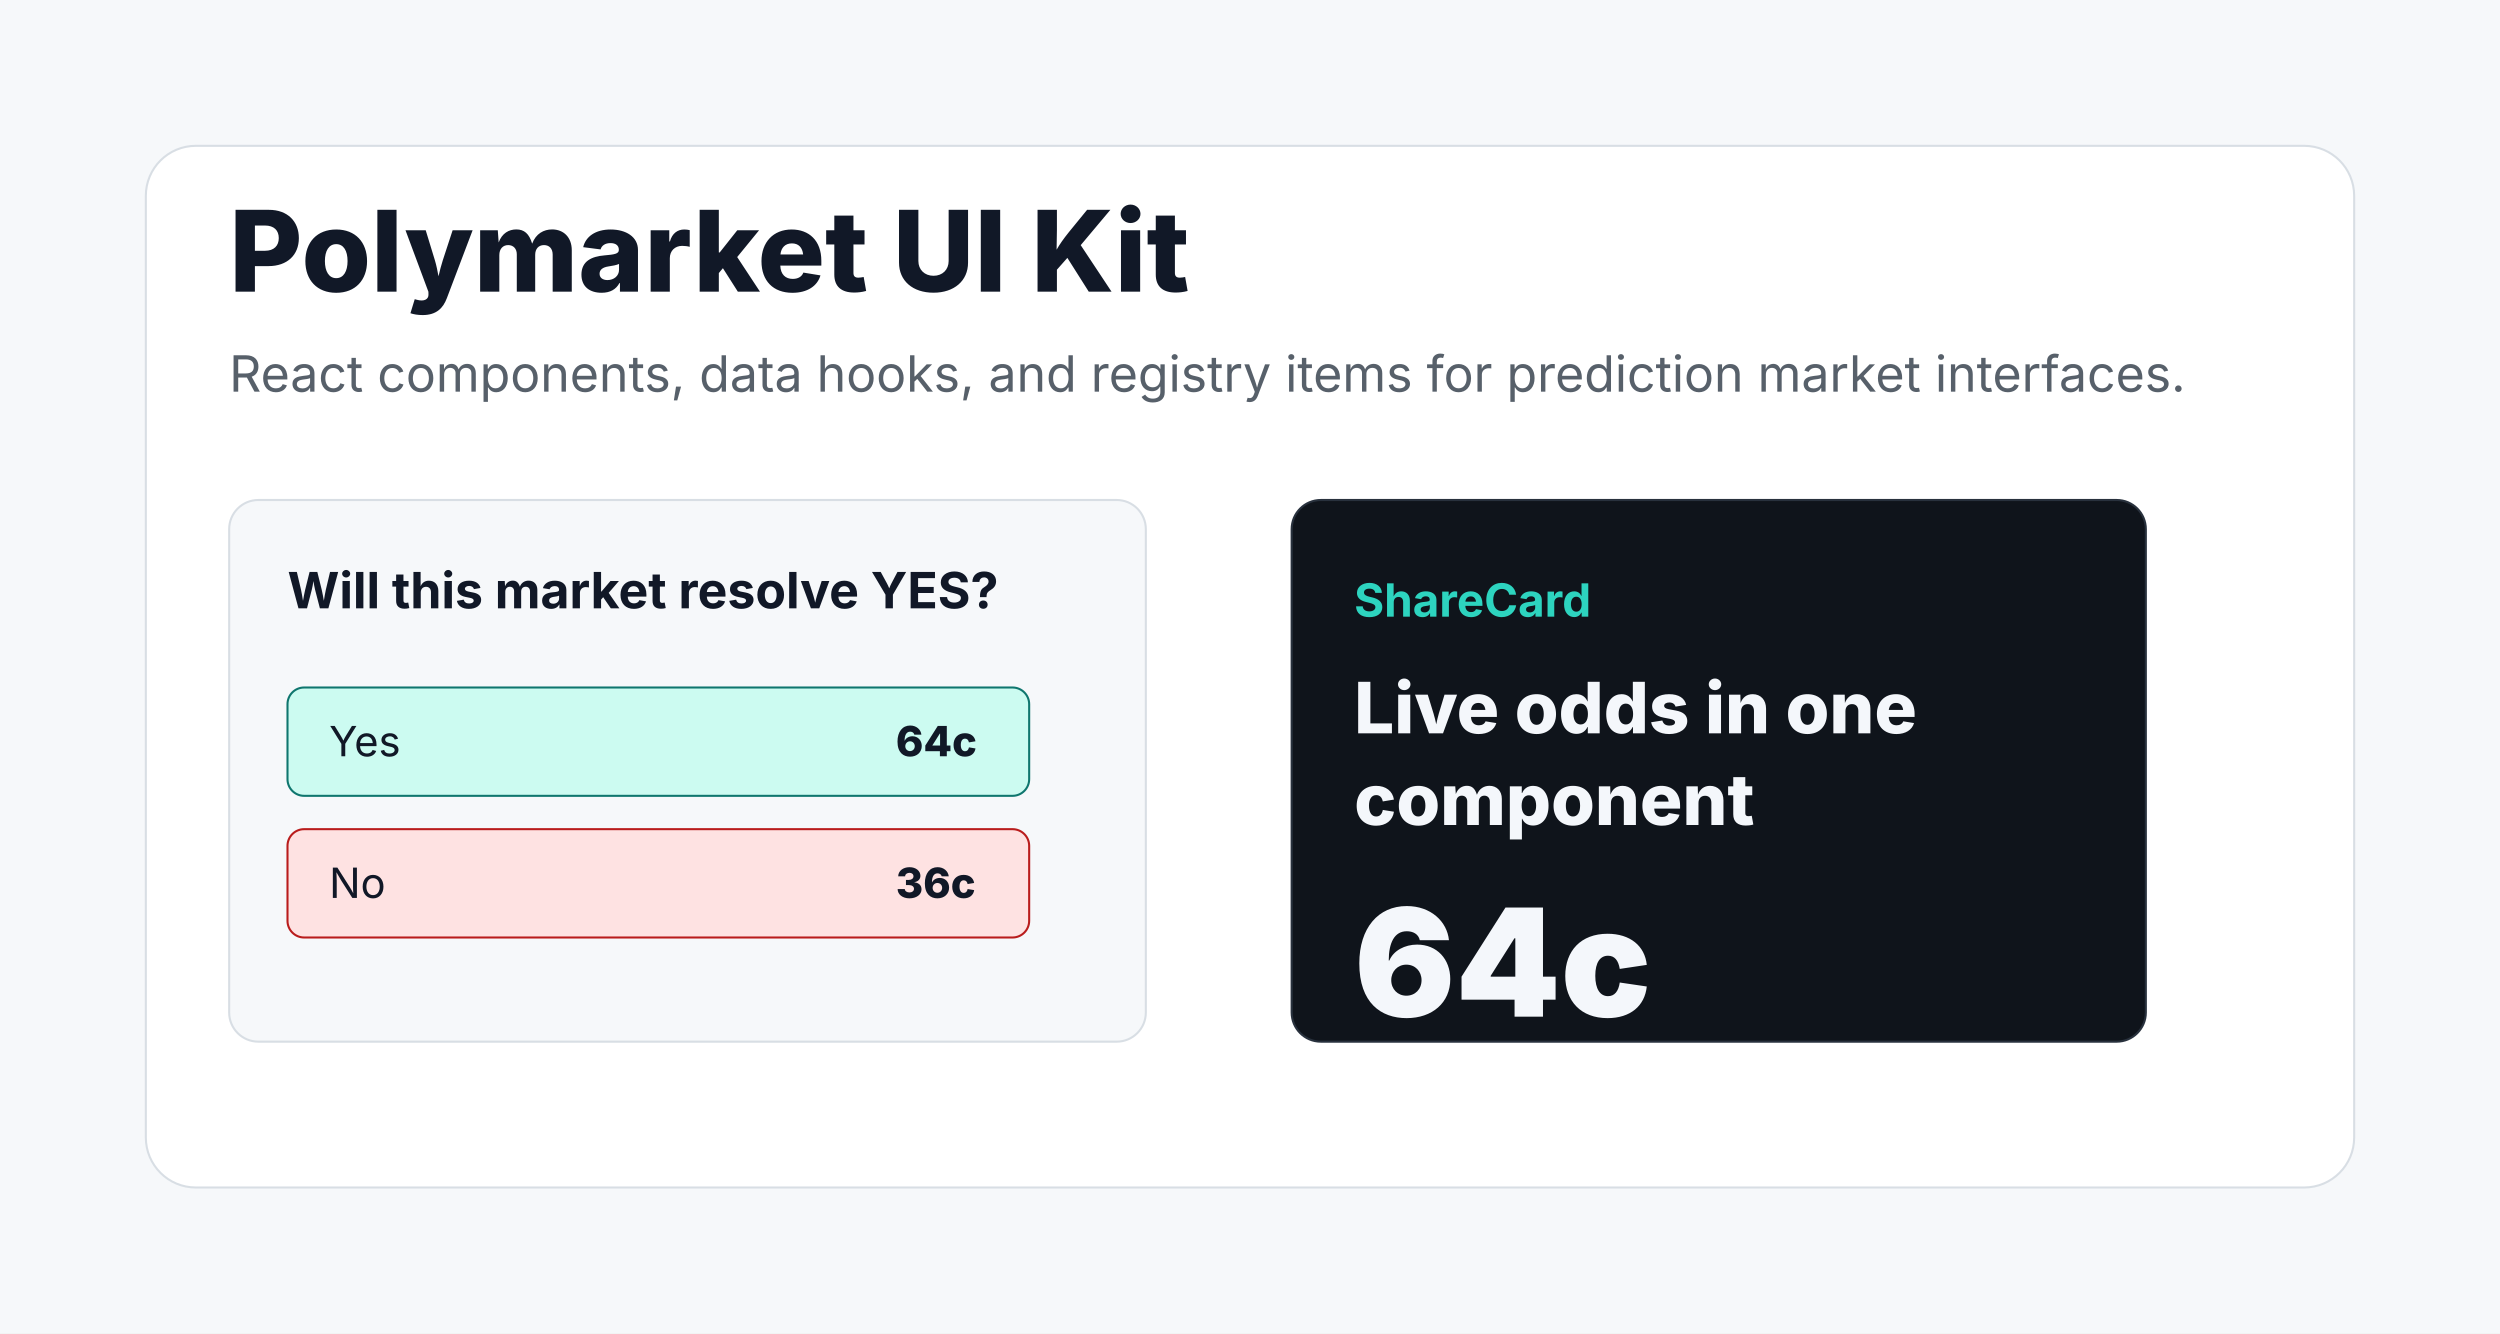
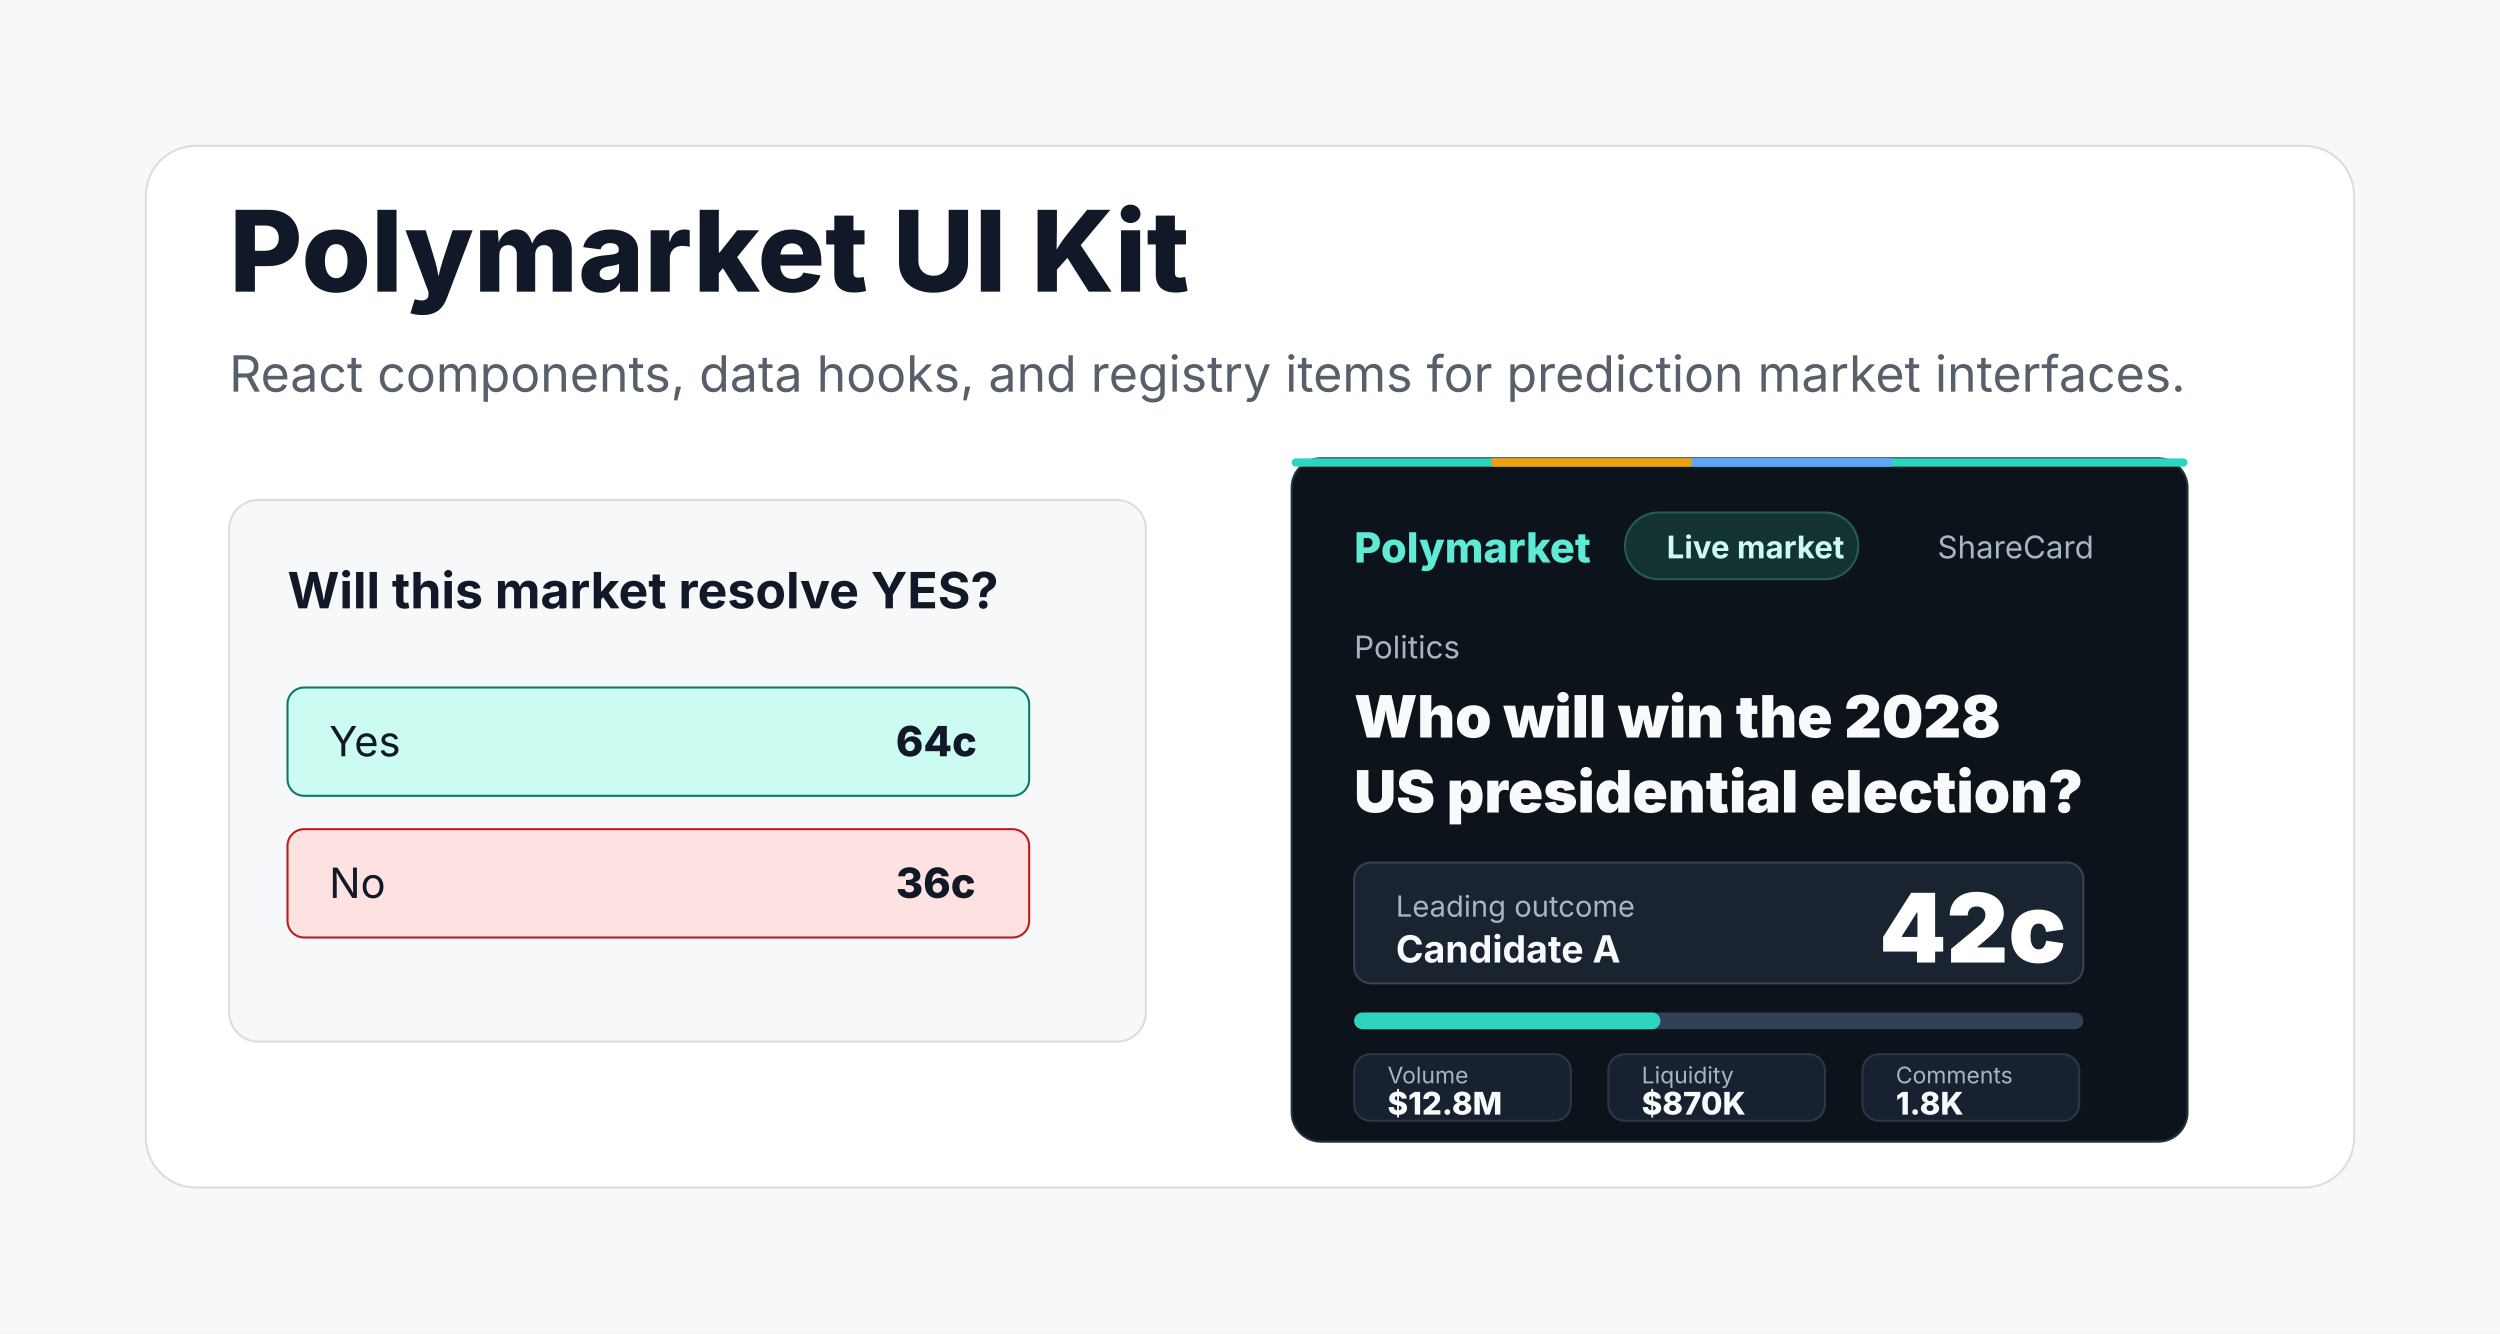
<svg xmlns="http://www.w3.org/2000/svg" width="1200" height="640" viewBox="0 0 1200 640" role="img" aria-label="Polymarket UI Kit component preview">
  <rect width="1200" height="640" fill="#f6f8fa" />
  <rect x="70" y="70" width="1060" height="500" rx="24" fill="#ffffff" stroke="#d8dee4" />
-   <text x="110" y="140" fill="#111827" font-family="Inter, Arial, sans-serif" font-size="54" font-weight="800">Polymarket UI Kit</text>
-   <text x="110" y="188" fill="#57606a" font-family="Inter, Arial, sans-serif" font-size="24">React components, data hooks, and registry items for prediction market interfaces.</text>
+   <text x="110" y="140" fill="#111827" font-family="Inter, Arial, sans-serif" font-size="54" font-weight="800">
+     Polymarket UI Kit
+   </text>
+   <text x="110" y="188" fill="#57606a" font-family="Inter, Arial, sans-serif" font-size="24">
+     React components, data hooks, and registry items for prediction market interfaces.
+   </text>
  <rect x="110" y="240" width="440" height="260" rx="14" fill="#f6f8fa" stroke="#d8dee4" />
-   <text x="138" y="292" fill="#111827" font-family="Inter, Arial, sans-serif" font-size="24" font-weight="700">Will this market resolve YES?</text>
+   <text x="138" y="292" fill="#111827" font-family="Inter, Arial, sans-serif" font-size="24" font-weight="700">
+     Will this market resolve YES?
+   </text>
  <rect x="138" y="330" width="356" height="52" rx="8" fill="#ccfbf1" stroke="#0f766e" />
-   <text x="158" y="363" fill="#111827" font-family="Inter, Arial, sans-serif" font-size="20">Yes</text>
-   <text x="430" y="363" fill="#111827" font-family="Inter, Arial, sans-serif" font-size="20" font-weight="800">64c</text>
+   <text x="158" y="363" fill="#111827" font-family="Inter, Arial, sans-serif" font-size="20">
+     Yes
+   </text>
+   <text x="430" y="363" fill="#111827" font-family="Inter, Arial, sans-serif" font-size="20" font-weight="800">
+     64c
+   </text>
  <rect x="138" y="398" width="356" height="52" rx="8" fill="#fee2e2" stroke="#b91c1c" />
-   <text x="158" y="431" fill="#111827" font-family="Inter, Arial, sans-serif" font-size="20">No</text>
-   <text x="430" y="431" fill="#111827" font-family="Inter, Arial, sans-serif" font-size="20" font-weight="800">36c</text>
-   <rect x="620" y="240" width="410" height="260" rx="14" fill="#0f141b" stroke="#28313d" />
-   <text x="650" y="296" fill="#2dd4bf" font-family="Inter, Arial, sans-serif" font-size="22" font-weight="700">ShareCard</text>
-   <text x="650" y="352" fill="#f4f7fb" font-family="Inter, Arial, sans-serif" font-size="34" font-weight="800">Live odds in one</text>
-   <text x="650" y="396" fill="#f4f7fb" font-family="Inter, Arial, sans-serif" font-size="34" font-weight="800">component</text>
-   <text x="650" y="488" fill="#f4f7fb" font-family="Inter, Arial, sans-serif" font-size="72" font-weight="900">64c</text>
+   <text x="158" y="431" fill="#111827" font-family="Inter, Arial, sans-serif" font-size="20">
+     No
+   </text>
+   <text x="430" y="431" fill="#111827" font-family="Inter, Arial, sans-serif" font-size="20" font-weight="800">
+     36c
+   </text>
+   <rect x="620" y="220" width="430" height="328" rx="14" fill="#0d131a" stroke="#263241" />
+   <rect x="620" y="220" width="430" height="4" rx="2" fill="#2dd4bf" />
+   <rect x="716" y="220" width="96" height="4" fill="#f59e0b" />
+   <rect x="812" y="220" width="96" height="4" fill="#60a5fa" />
+   <text x="650" y="270" fill="#5eead4" font-family="Inter, Arial, sans-serif" font-size="20" font-weight="800">
+     Polymarket
+   </text>
+   <rect x="780" y="246" width="112" height="32" rx="16" fill="#123332" stroke="#245c55" />
+   <text x="800" y="268" fill="#ccfbf1" font-family="Inter, Arial, sans-serif" font-size="15" font-weight="700">
+     Live market
+   </text>
+   <text x="930" y="268" fill="#a7b4c2" font-family="Inter, Arial, sans-serif" font-size="15">
+     ShareCard
+   </text>
+   <text x="650" y="316" fill="#a7b4c2" font-family="Inter, Arial, sans-serif" font-size="15">
+     Politics
+   </text>
+   <text x="650" y="354" fill="#f8fafc" font-family="Inter, Arial, sans-serif" font-size="28" font-weight="850">
+     Who will win the 2028
+   </text>
+   <text x="650" y="390" fill="#f8fafc" font-family="Inter, Arial, sans-serif" font-size="28" font-weight="850">
+     US presidential election?
+   </text>
+   <rect x="650" y="414" width="350" height="58" rx="8" fill="#1a2430" stroke="#344253" />
+   <text x="670" y="440" fill="#a7b4c2" font-family="Inter, Arial, sans-serif" font-size="14">
+     Leading outcome
+   </text>
+   <text x="670" y="462" fill="#f8fafc" font-family="Inter, Arial, sans-serif" font-size="18" font-weight="750">
+     Candidate A
+   </text>
+   <text x="902" y="462" fill="#ffffff" font-family="Inter, Arial, sans-serif" font-size="46" font-weight="900">
+     42c
+   </text>
+   <rect x="650" y="486" width="350" height="8" rx="4" fill="#334155" />
+   <rect x="650" y="486" width="147" height="8" rx="4" fill="#2dd4bf" />
+   <rect x="650" y="506" width="104" height="32" rx="8" fill="#172130" stroke="#2b3746" />
+   <text x="666" y="520" fill="#a7b4c2" font-family="Inter, Arial, sans-serif" font-size="11">
+     Volume
+   </text>
+   <text x="666" y="535" fill="#f8fafc" font-family="Inter, Arial, sans-serif" font-size="15" font-weight="800">
+     $12.8M
+   </text>
+   <rect x="772" y="506" width="104" height="32" rx="8" fill="#172130" stroke="#2b3746" />
+   <text x="788" y="520" fill="#a7b4c2" font-family="Inter, Arial, sans-serif" font-size="11">
+     Liquidity
+   </text>
+   <text x="788" y="535" fill="#f8fafc" font-family="Inter, Arial, sans-serif" font-size="15" font-weight="800">
+     $870K
+   </text>
+   <rect x="894" y="506" width="104" height="32" rx="8" fill="#172130" stroke="#2b3746" />
+   <text x="910" y="520" fill="#a7b4c2" font-family="Inter, Arial, sans-serif" font-size="11">
+     Comments
+   </text>
+   <text x="910" y="535" fill="#f8fafc" font-family="Inter, Arial, sans-serif" font-size="15" font-weight="800">
+     1.8K
+   </text>
</svg>
